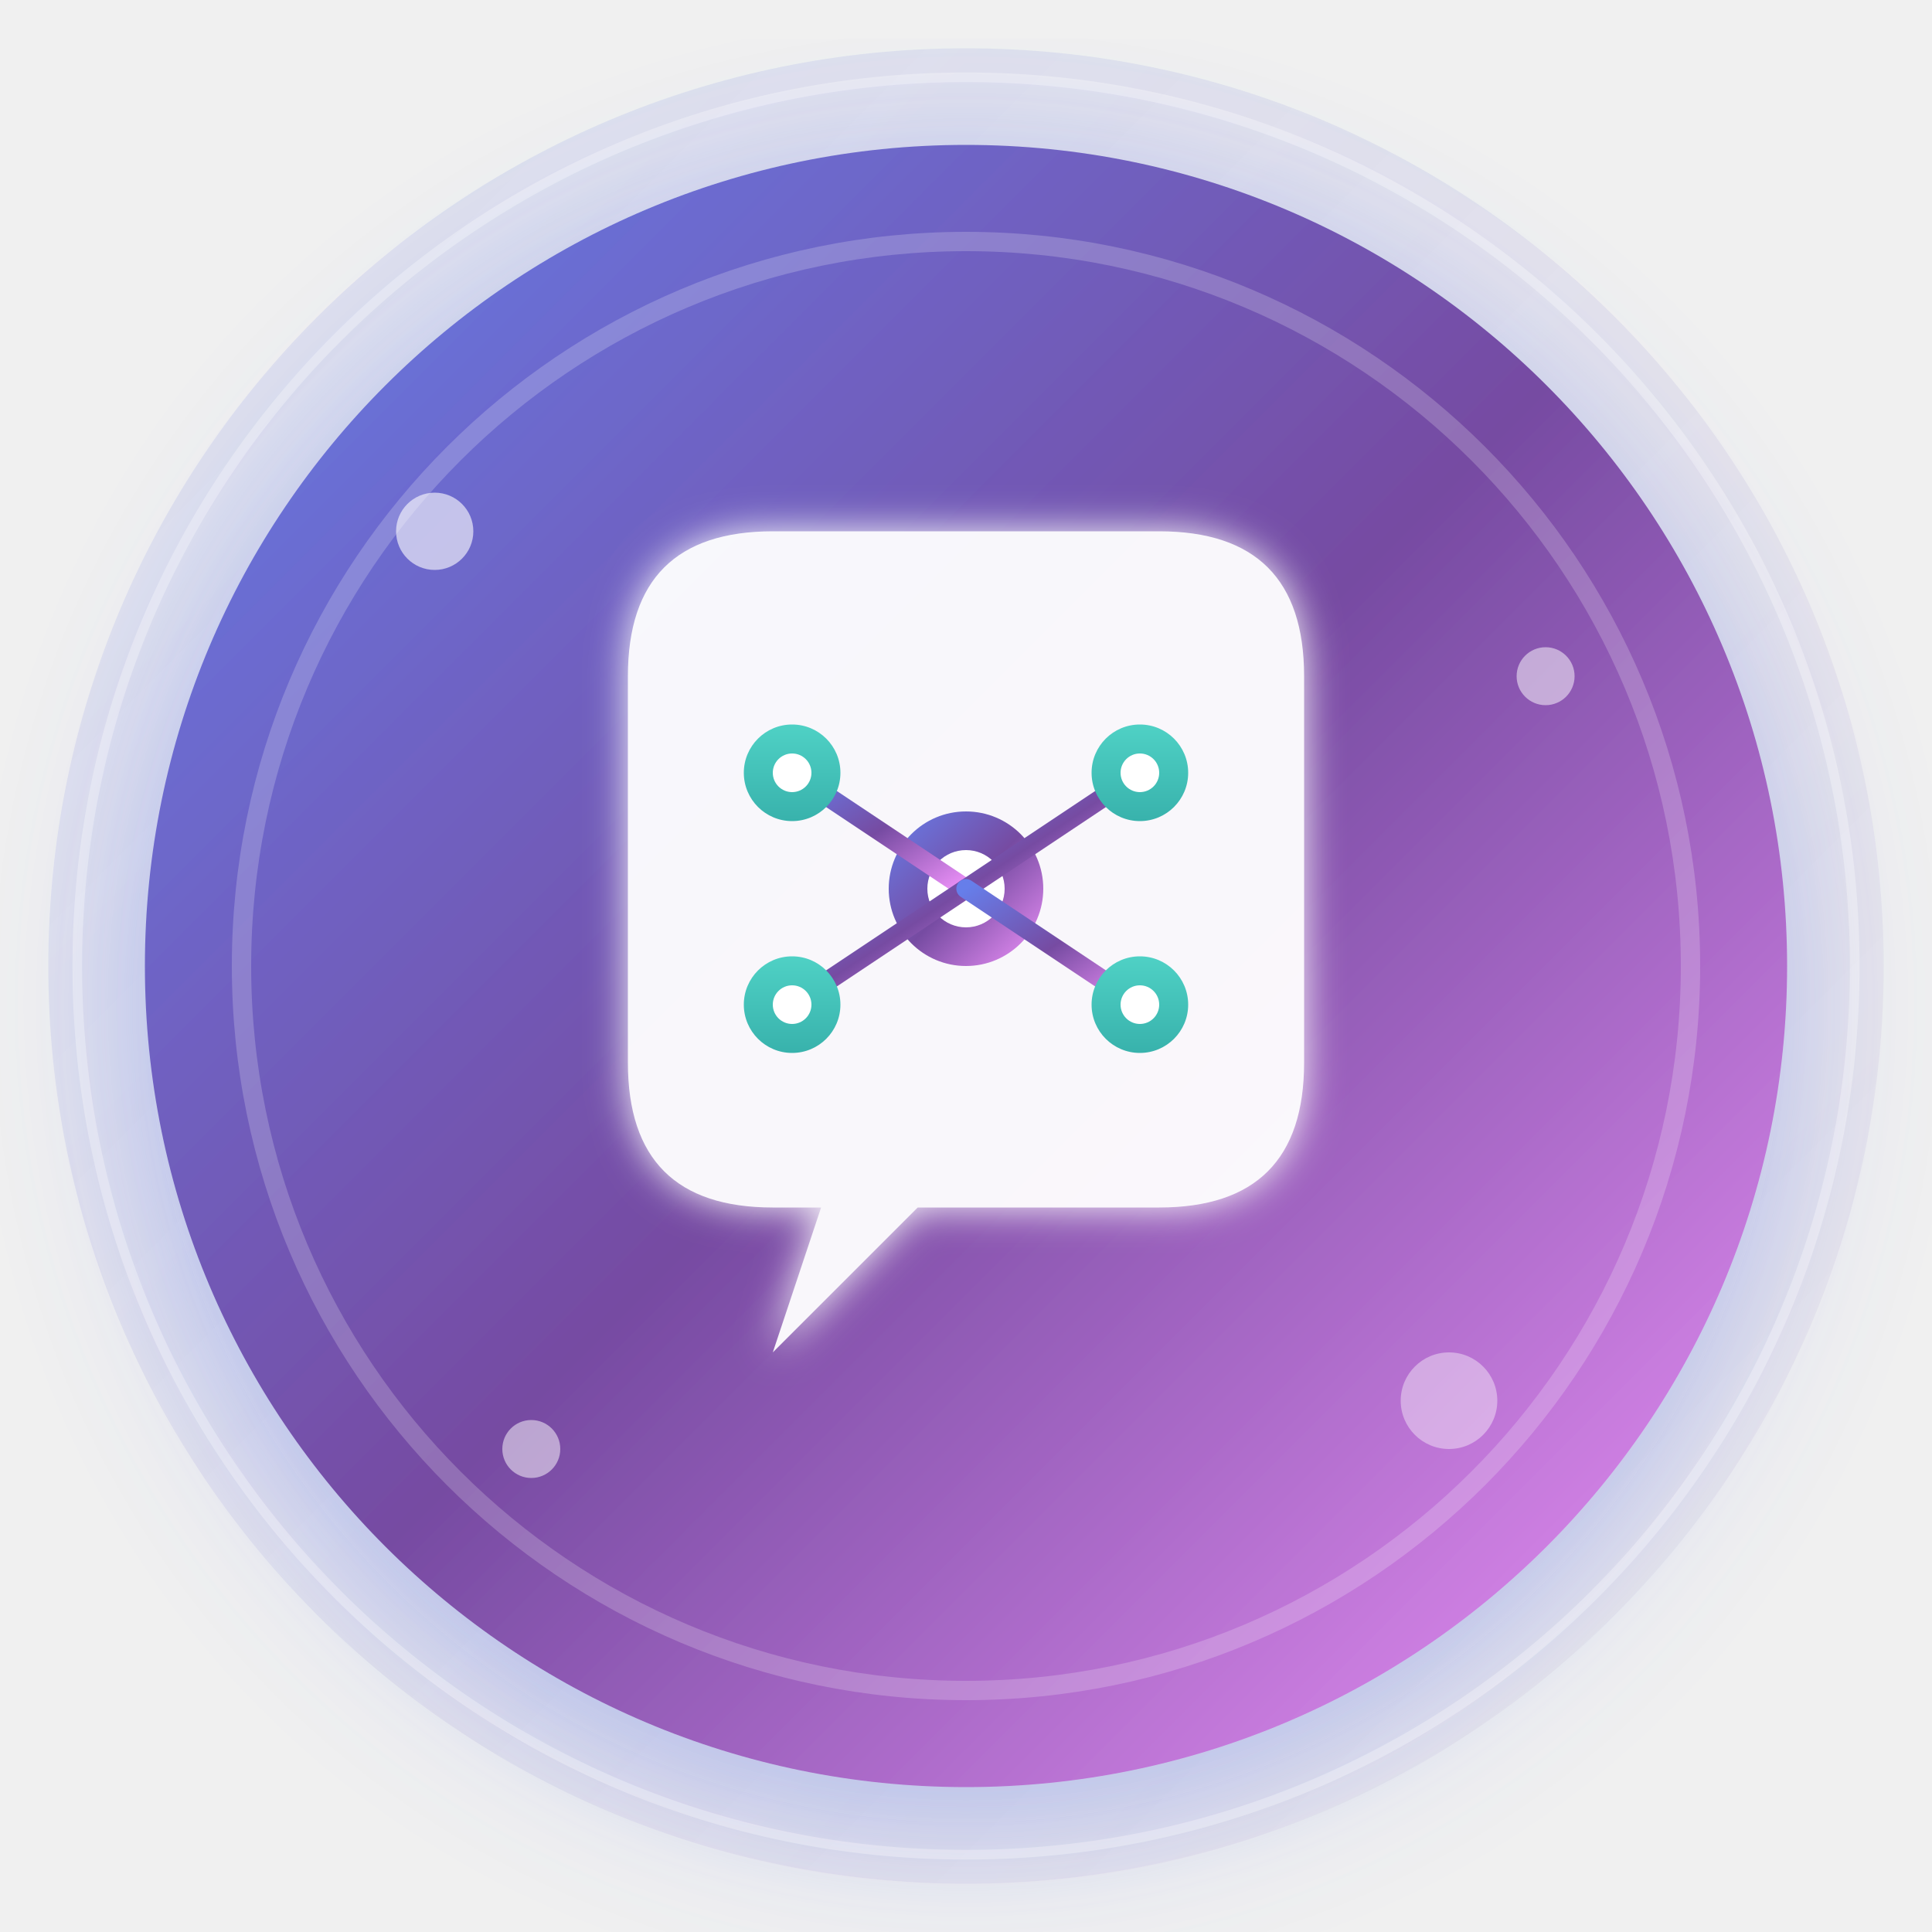
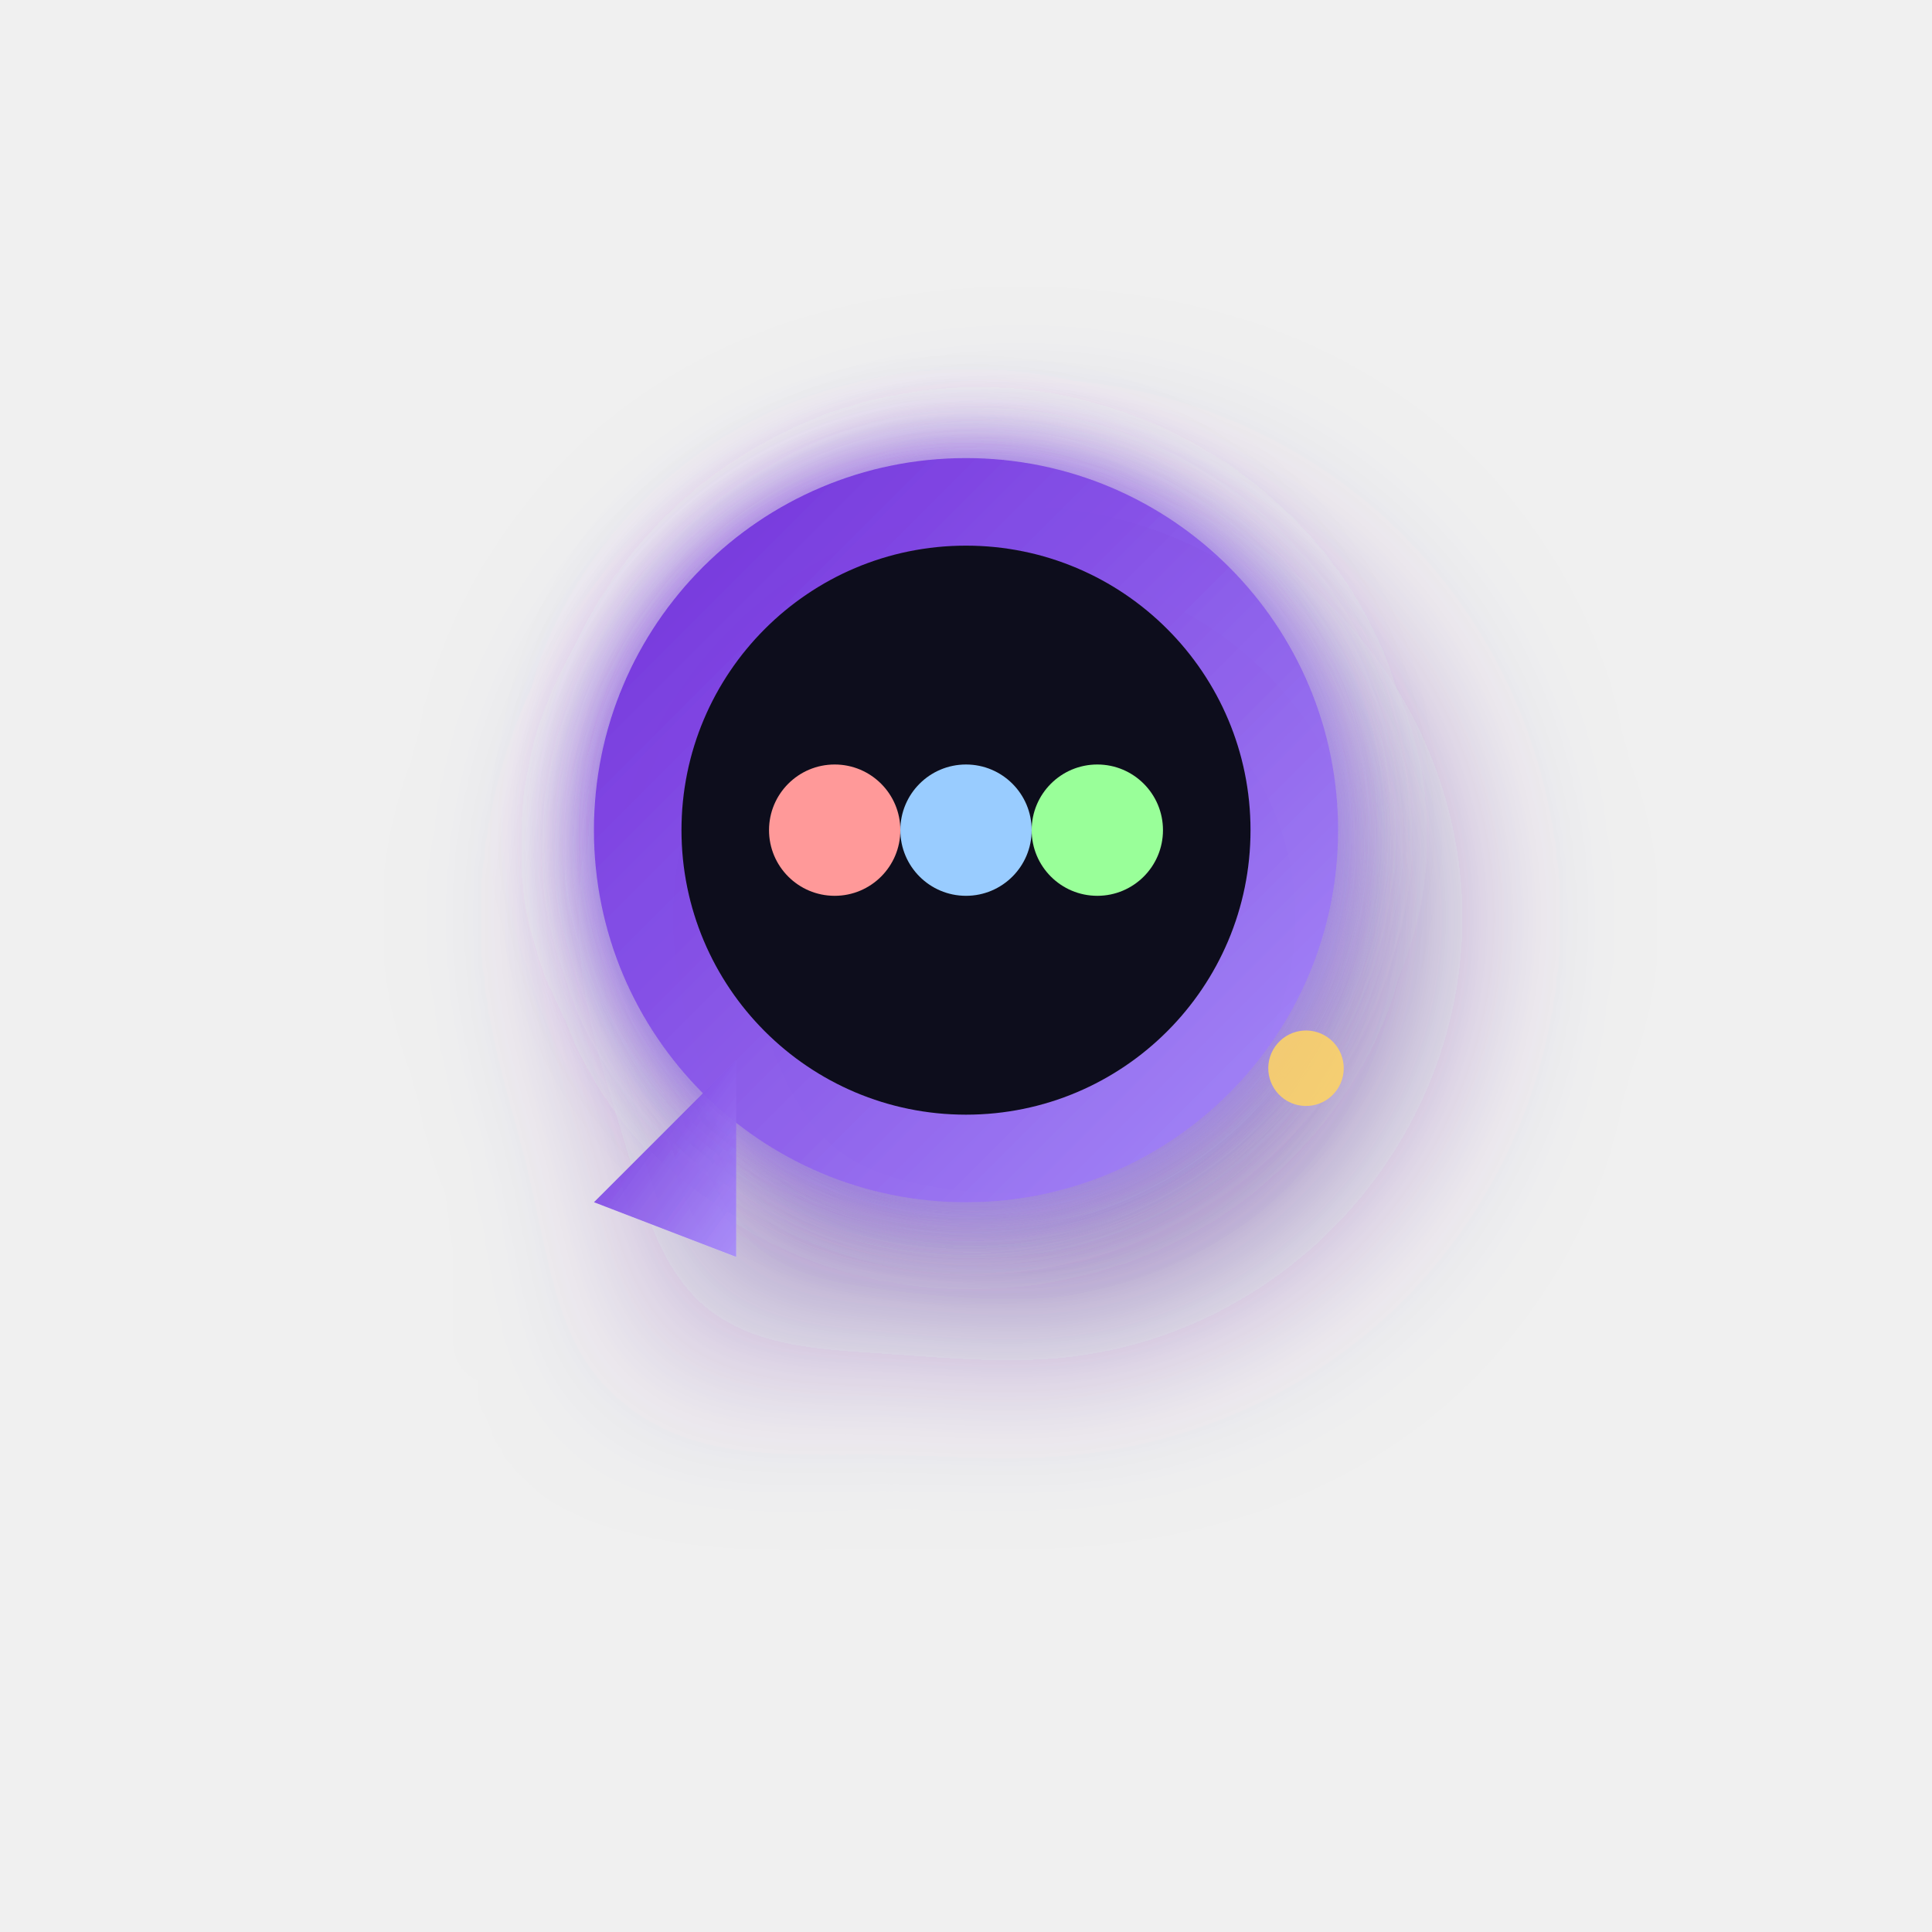
- <svg xmlns="http://www.w3.org/2000/svg" width="200" height="200" viewBox="0 0 200 200">
+ <svg xmlns="http://www.w3.org/2000/svg" width="512" height="512" viewBox="0 0 512 512" fill="none">
  <defs>
-     <linearGradient id="logoGrad1" x1="0%" y1="0%" x2="100%" y2="100%">
-       <stop offset="0%" style="stop-color:#667eea;stop-opacity:1" />
-       <stop offset="50%" style="stop-color:#764ba2;stop-opacity:1" />
-       <stop offset="100%" style="stop-color:#f093fb;stop-opacity:1" />
+     <linearGradient id="g1" x1="0%" y1="0%" x2="100%" y2="100%">
+       <stop offset="0%" stop-color="#6d28d9" />
+       <stop offset="100%" stop-color="#a78bfa" />
    </linearGradient>
-     <linearGradient id="logoGrad2" x1="0%" y1="0%" x2="0%" y2="100%">
-       <stop offset="0%" style="stop-color:#4fd1c5;stop-opacity:1" />
-       <stop offset="100%" style="stop-color:#38b2ac;stop-opacity:1" />
+     <linearGradient id="g2" x1="0%" y1="100%" x2="100%" y2="0%">
+       <stop offset="0%" stop-color="#8b5cf6" />
+       <stop offset="100%" stop-color="#c4b5fd" />
    </linearGradient>
-     <linearGradient id="glowGrad" x1="0%" y1="0%" x2="100%" y2="100%">
-       <stop offset="0%" style="stop-color:#667eea;stop-opacity:0.3" />
-       <stop offset="100%" style="stop-color:#764ba2;stop-opacity:0.1" />
-     </linearGradient>
-     <filter id="logoShadow" x="-20%" y="-20%" width="140%" height="140%">
-       <feDropShadow dx="0" dy="4" stdDeviation="8" flood-color="#667eea" flood-opacity="0.4" />
+     <filter id="shadow" x="-50%" y="-50%" width="200%" height="200%">
+       <feGaussianBlur in="SourceAlpha" stdDeviation="18" result="blur" />
+       <feOffset in="blur" dx="10" dy="16" result="offsetBlur" />
+       <feFlood flood-color="#4c1d95" flood-opacity="0.60" result="flood" />
+       <feComposite in="flood" in2="offsetBlur" operator="in" result="composite" />
+       <feMerge>
+         <feMergeNode in="composite" />
+         <feMergeNode in="SourceGraphic" />
+       </feMerge>
    </filter>
    <filter id="innerGlow" x="-50%" y="-50%" width="200%" height="200%">
-       <feGaussianBlur stdDeviation="2" result="blur" />
+       <feGaussianBlur stdDeviation="8" result="glow" />
+       <feComposite in="SourceGraphic" in2="glow" operator="over" />
+     </filter>
+     <filter id="textGlow" x="-50%" y="-50%" width="200%" height="200%">
+       <feGaussianBlur in="SourceAlpha" stdDeviation="6" result="blur1" />
+       <feGaussianBlur in="blur1" stdDeviation="14" result="blur2" />
+       <feFlood flood-color="#c084fc" flood-opacity="0.75" result="color1" />
+       <feComposite in="color1" in2="blur1" operator="in" result="glow1" />
+       <feComposite in="color1" in2="blur2" operator="in" result="glow2" />
      <feMerge>
-         <feMergeNode in="blur" />
+         <feMergeNode in="glow2" />
+         <feMergeNode in="glow1" />
        <feMergeNode in="SourceGraphic" />
      </feMerge>
    </filter>
  </defs>
-   <circle cx="100" cy="100" r="95" fill="url(#glowGrad)" opacity="0.5" />
-   <circle cx="100" cy="100" r="85" fill="url(#logoGrad1)" filter="url(#logoShadow)" />
-   <circle cx="100" cy="100" r="75" fill="none" stroke="white" stroke-width="2" opacity="0.2" />
-   <g transform="translate(100, 100)">
-     <path d="M -35 -30               Q -35 -45, -20 -45               L 20 -45               Q 35 -45, 35 -30               L 35 10               Q 35 25, 20 25               L -5 25               L -20 40               L -15 25               L -20 25               Q -35 25, -35 10               Z" fill="white" opacity="0.95" filter="url(#innerGlow)" />
-     <g transform="translate(0, -8)">
-       <circle cx="0" cy="0" r="8" fill="url(#logoGrad1)" />
-       <circle cx="0" cy="0" r="4" fill="white" />
-       <line x1="0" y1="0" x2="-18" y2="-12" stroke="url(#logoGrad1)" stroke-width="2" stroke-linecap="round" />
-       <line x1="0" y1="0" x2="18" y2="-12" stroke="url(#logoGrad1)" stroke-width="2" stroke-linecap="round" />
-       <line x1="0" y1="0" x2="-18" y2="12" stroke="url(#logoGrad1)" stroke-width="2" stroke-linecap="round" />
-       <line x1="0" y1="0" x2="18" y2="12" stroke="url(#logoGrad1)" stroke-width="2" stroke-linecap="round" />
-       <circle cx="-18" cy="-12" r="5" fill="url(#logoGrad2)" />
-       <circle cx="18" cy="-12" r="5" fill="url(#logoGrad2)" />
-       <circle cx="-18" cy="12" r="5" fill="url(#logoGrad2)" />
-       <circle cx="18" cy="12" r="5" fill="url(#logoGrad2)" />
-       <circle cx="-18" cy="-12" r="2" fill="white" />
-       <circle cx="18" cy="-12" r="2" fill="white" />
-       <circle cx="-18" cy="12" r="2" fill="white" />
-       <circle cx="18" cy="12" r="2" fill="white" />
-     </g>
+   <g filter="url(#shadow)" transform="translate(256,220) scale(1.45)">
+     <circle cx="0" cy="0" r="68" fill="url(#g1)" filter="url(#innerGlow)" opacity="0.97" />
+     <circle cx="0" cy="0" r="52" fill="#0f0f1a" />
+     <circle cx="-24" cy="0" r="12" fill="#ff9999" />
+     <circle cx="0" cy="0" r="12" fill="#99ccff" />
+     <circle cx="24" cy="0" r="12" fill="#99ff99" />
+     <path d="M-42 42 L -68 68 L -42 78 Z" fill="url(#g1)" opacity="0.92" />
  </g>
-   <circle cx="45" cy="55" r="4" fill="white" opacity="0.6" />
-   <circle cx="160" cy="70" r="3" fill="white" opacity="0.5" />
-   <circle cx="150" cy="145" r="5" fill="white" opacity="0.4" />
-   <circle cx="55" cy="150" r="3" fill="white" opacity="0.5" />
-   <circle cx="100" cy="100" r="92" fill="none" stroke="white" stroke-width="1" opacity="0.3" />
+   <g transform="translate(256,220) rotate(35)">
+     <circle cx="110" cy="0" r="10" fill="#fdd365" opacity="0.88" />
+   </g>
</svg>
